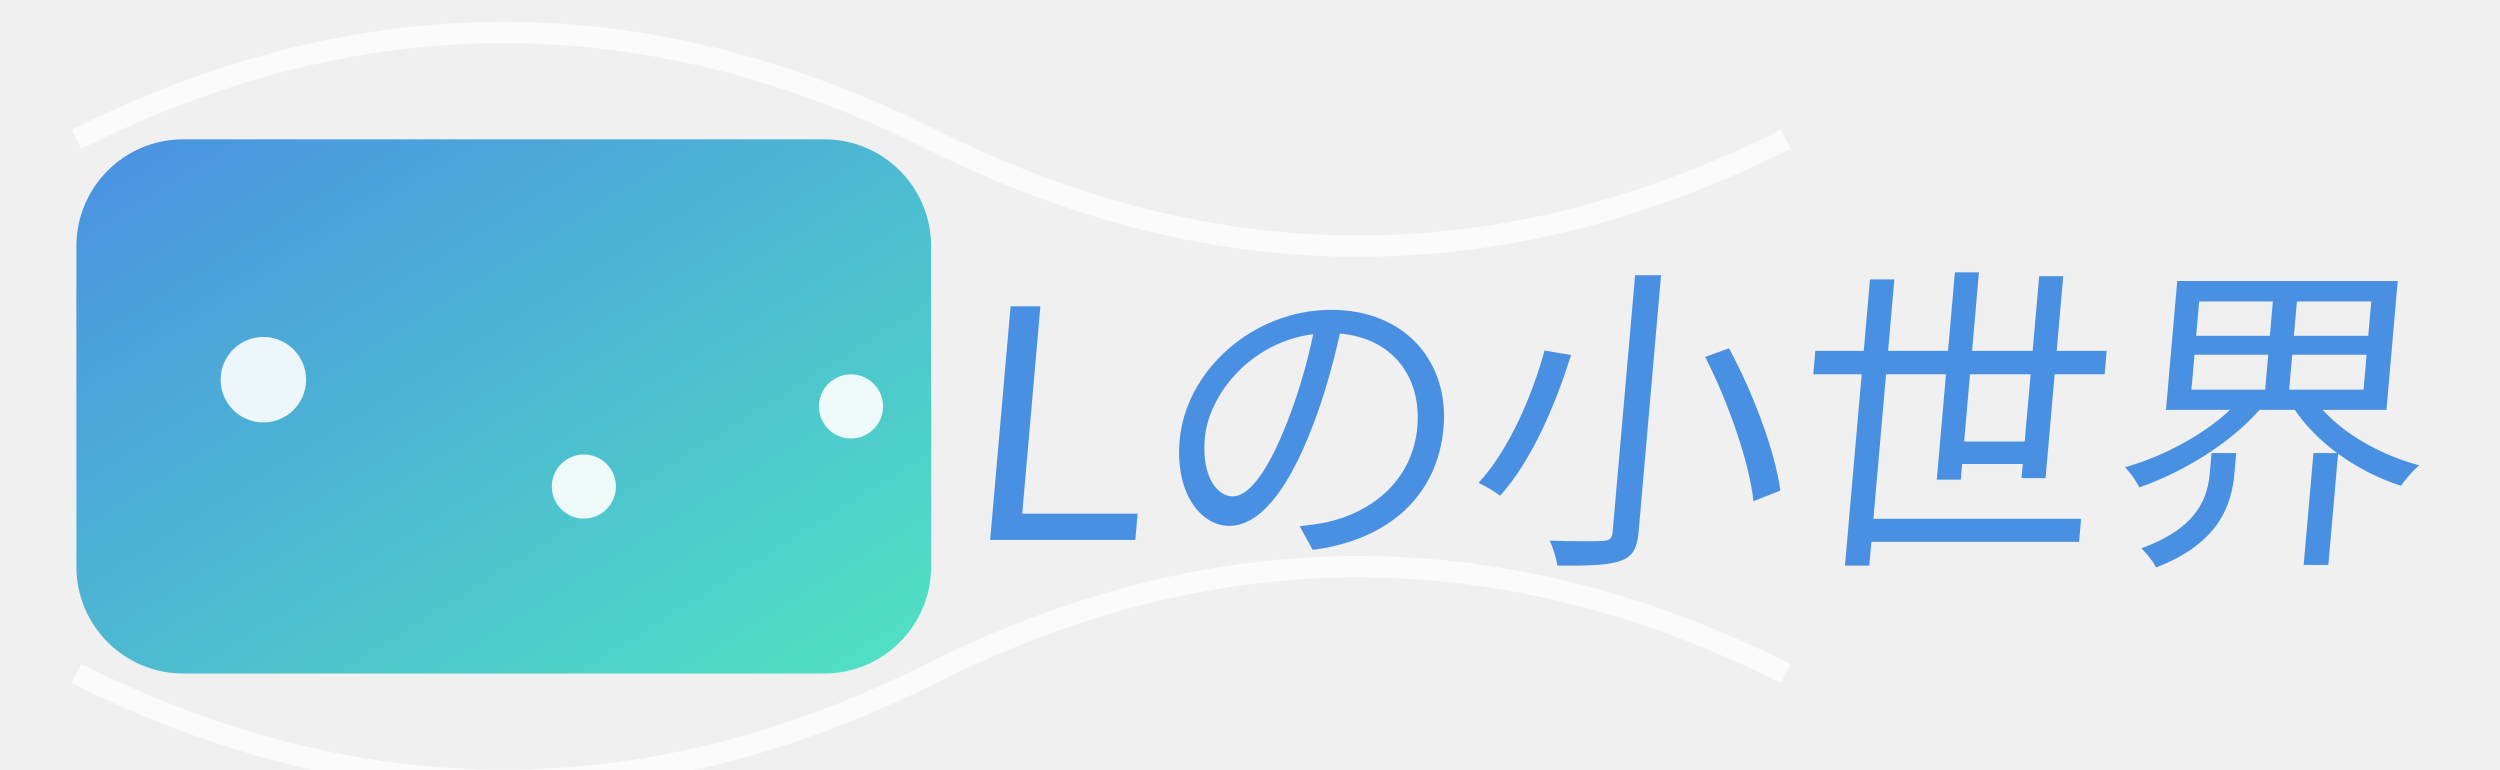
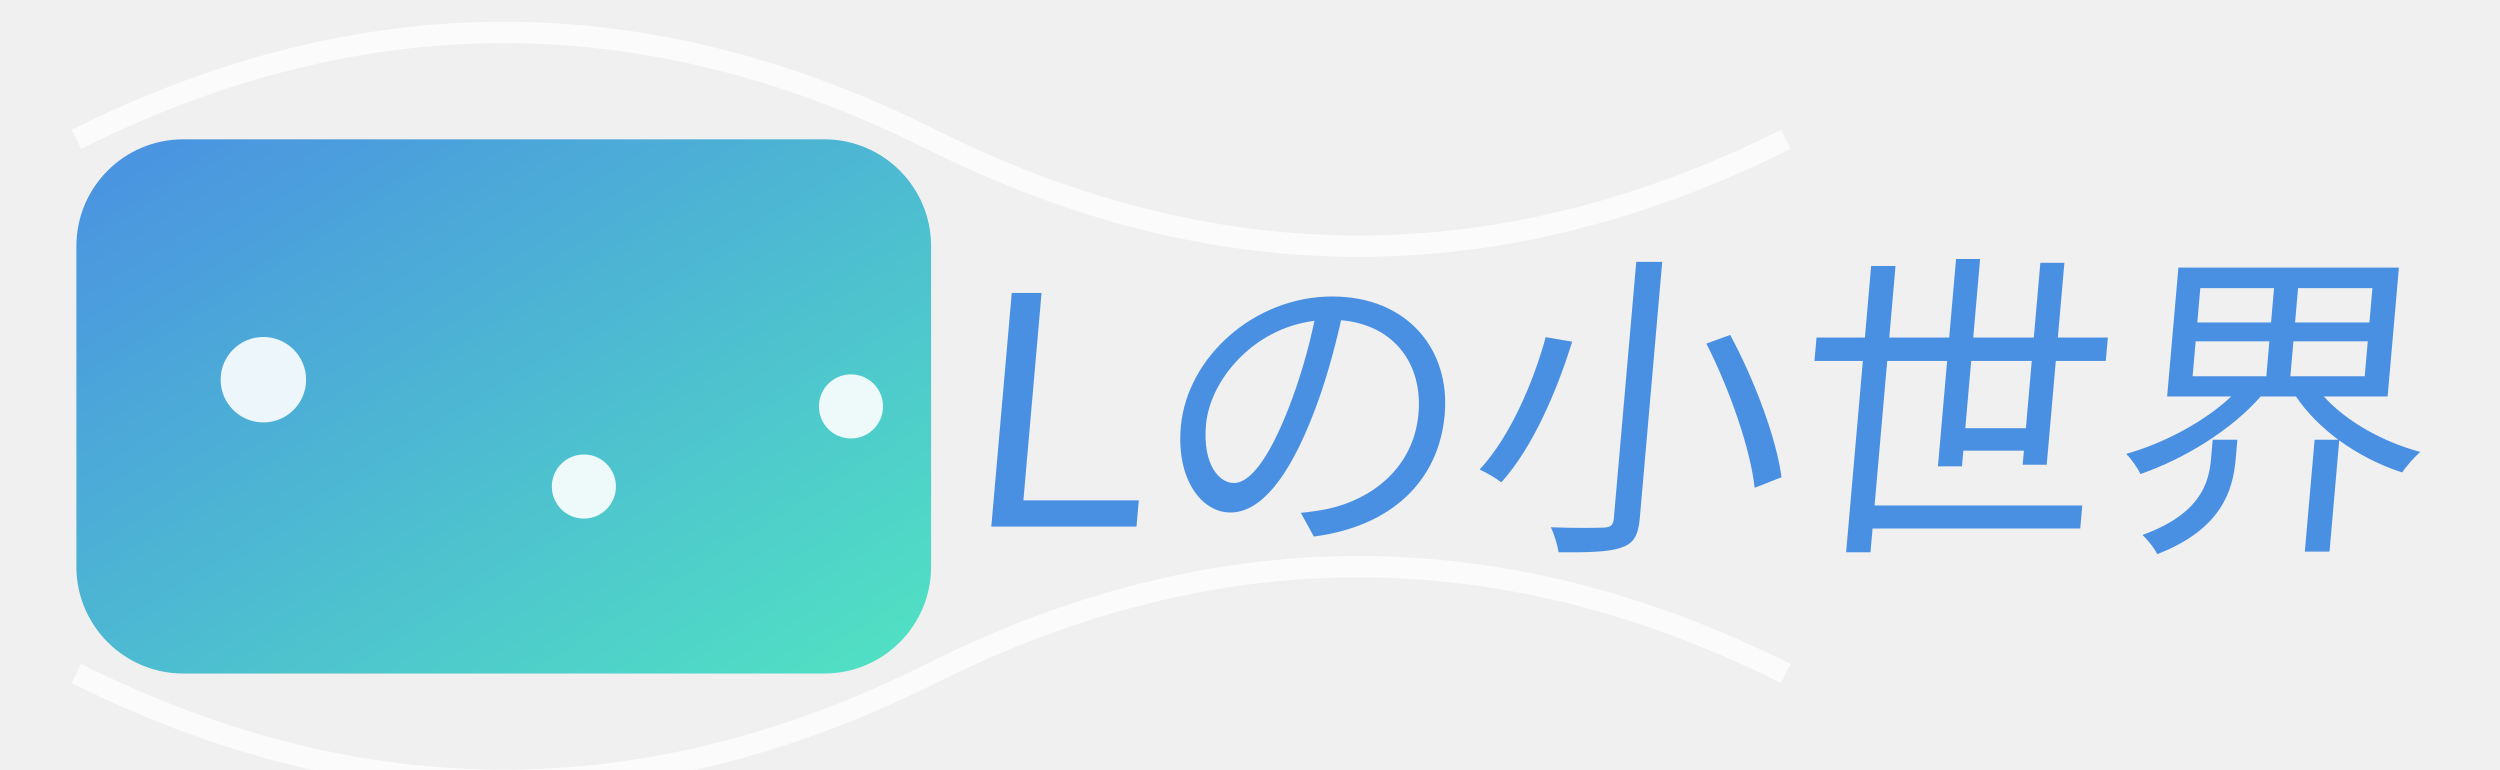
<svg xmlns="http://www.w3.org/2000/svg" width="2600" height="800" viewBox="0 0 2600 800">
  <defs>
    <linearGradient id="grad" x1="0%" y1="0%" x2="100%" y2="100%">
      <stop offset="0%" stop-color="#4A90E2" />
      <stop offset="100%" stop-color="#50E3C2" />
    </linearGradient>
  </defs>
  <g transform="translate(10,6) scale(1.3889)">
    <rect x="50" y="100" width="640" height="400" rx="80" fill="url(#grad)" />
    <path d="M50,100 q320,-160 640,0 t640,0" stroke="white" stroke-width="16" fill="none" opacity="0.7" />
    <path d="M50,500 q320,160 640,0 t640,0" stroke="white" stroke-width="16" fill="none" opacity="0.7" />
    <circle cx="190" cy="280" r="32" fill="white" opacity="0.9" />
    <circle cx="430" cy="360" r="24" fill="white" opacity="0.9" />
    <circle cx="630" cy="300" r="24" fill="white" opacity="0.9" />
-     <text x="750" y="400" font-family="Helvetica, Arial, sans-serif" font-size="240" font-weight="500" fill="#4A90E2" text-anchor="start" alignment-baseline="middle" transform="skewX(-5)">
+     <text x="750" y="390" font-family="Helvetica, Arial, sans-serif" font-size="240" font-weight="500" fill="#4A90E2" text-anchor="start" alignment-baseline="middle" transform="skewX(-5)">
      Lの小世界
    </text>
  </g>
</svg>
